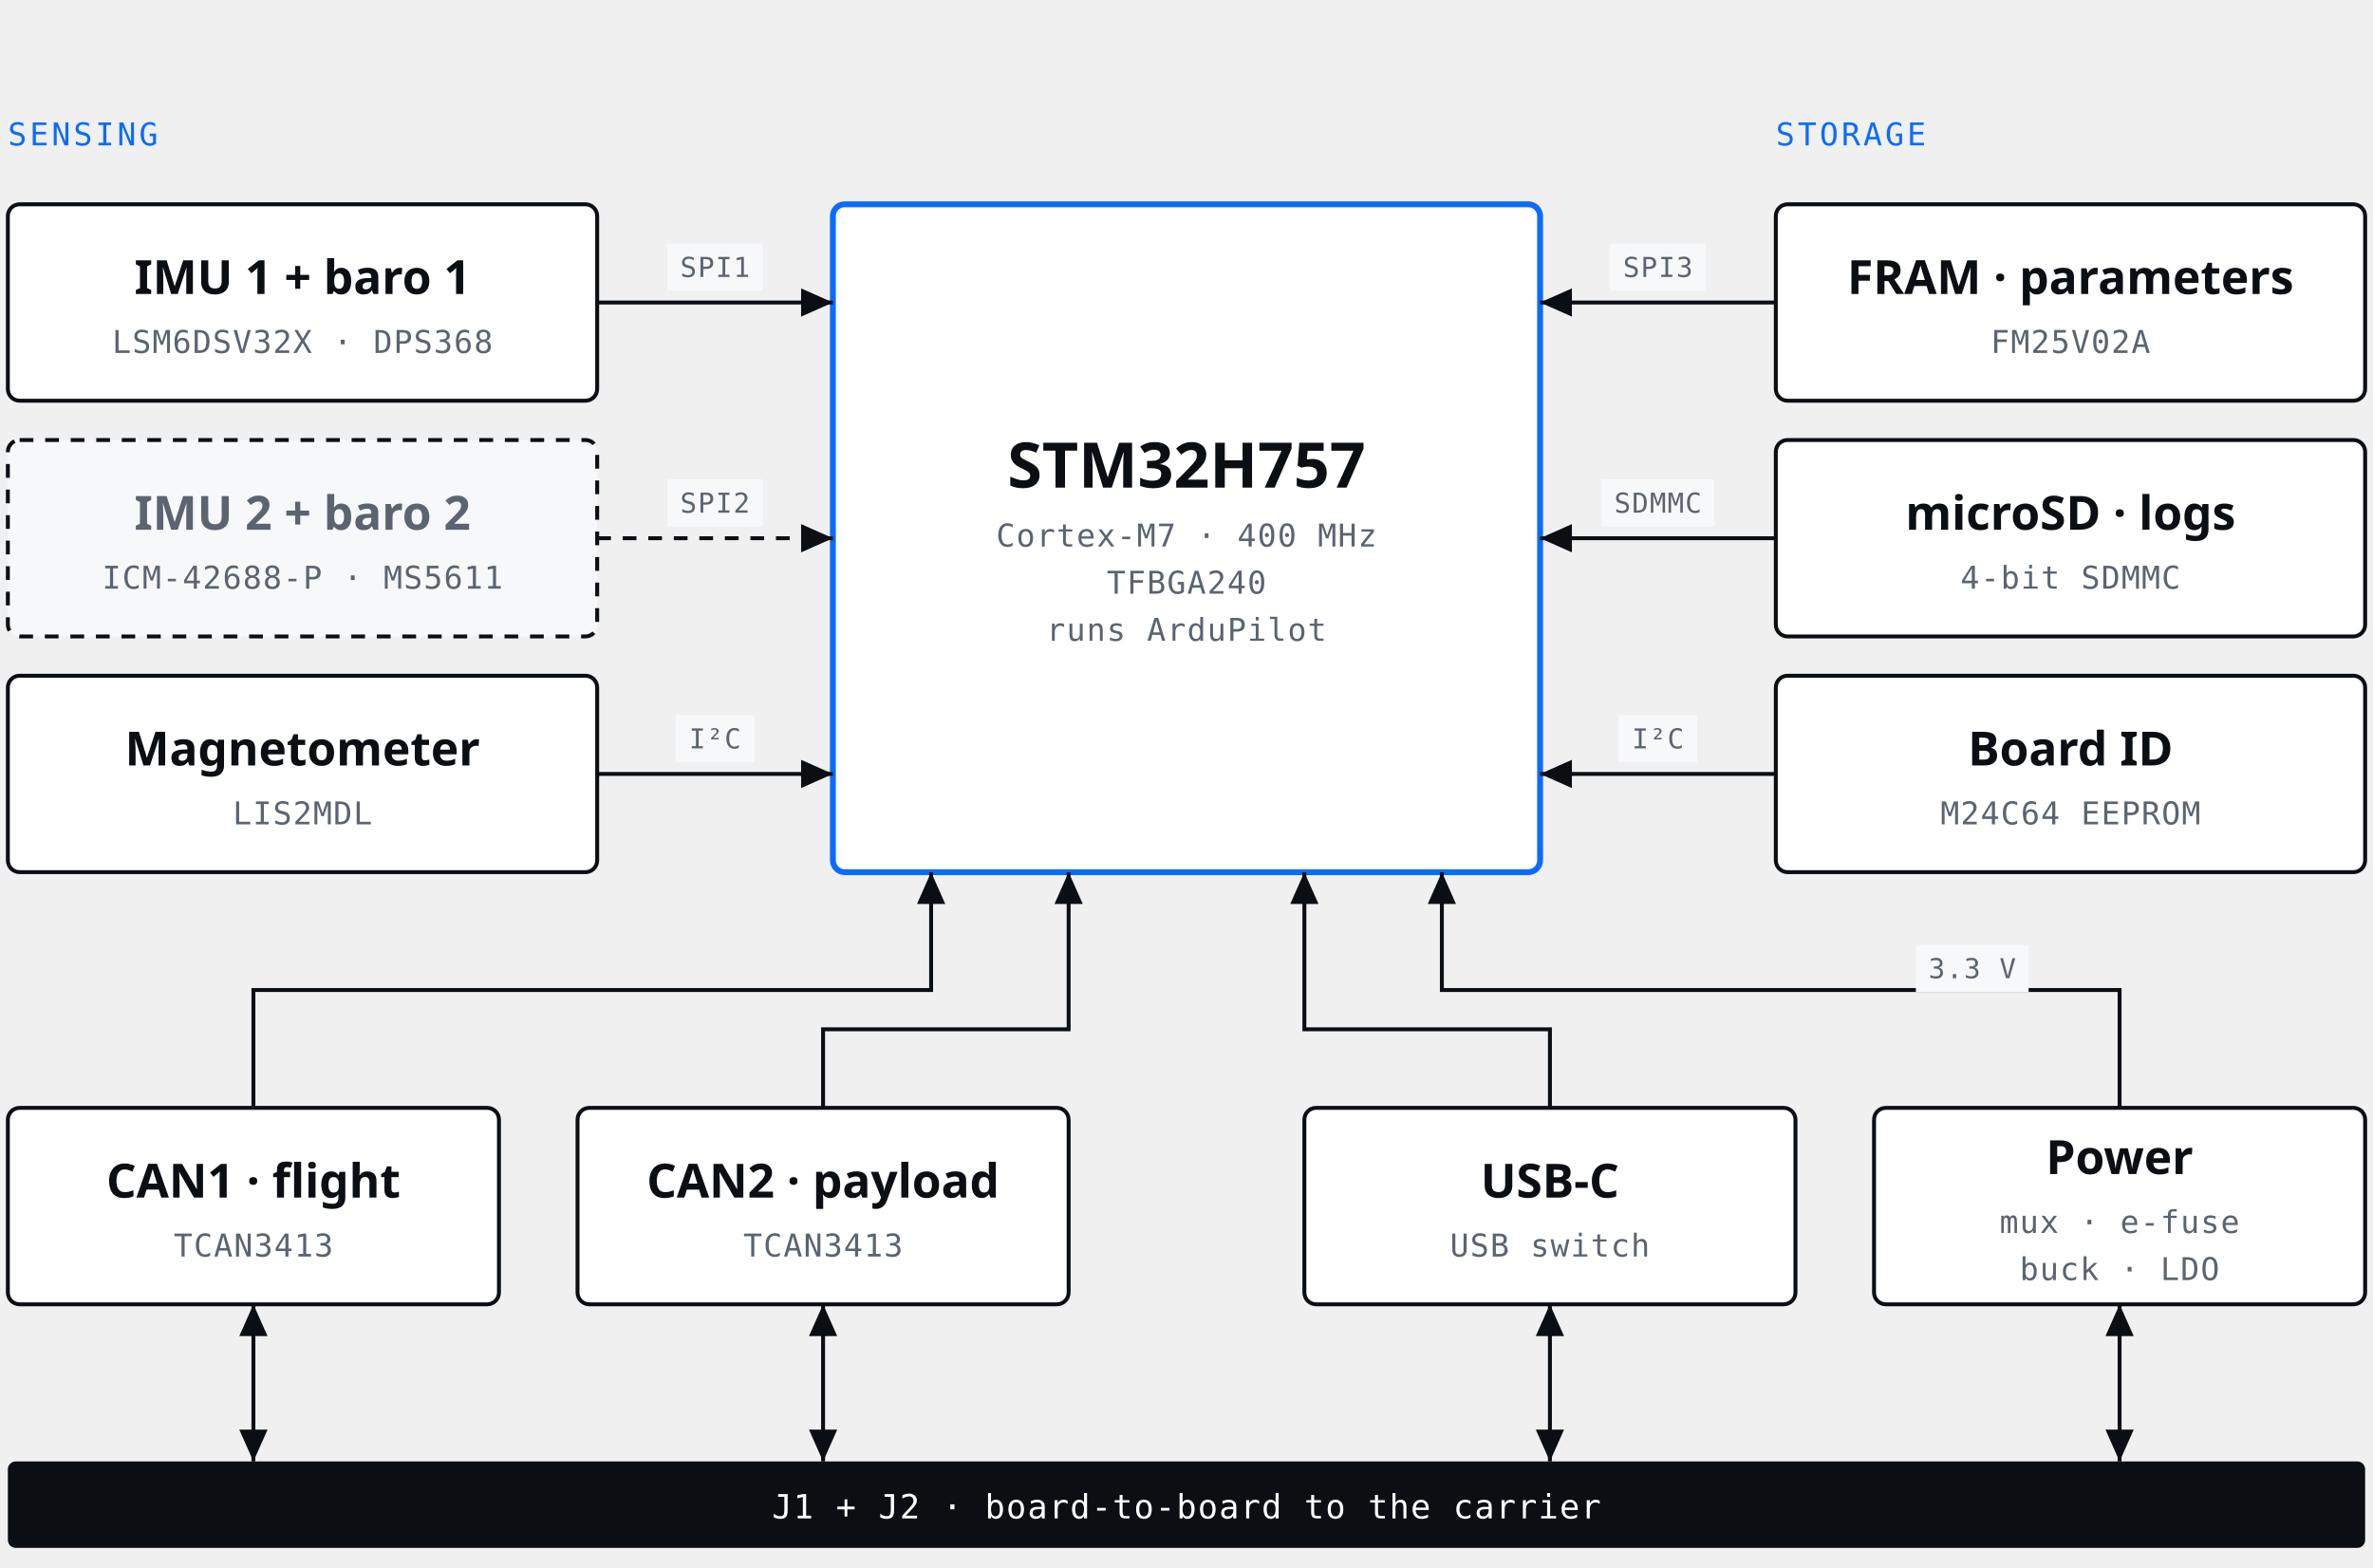
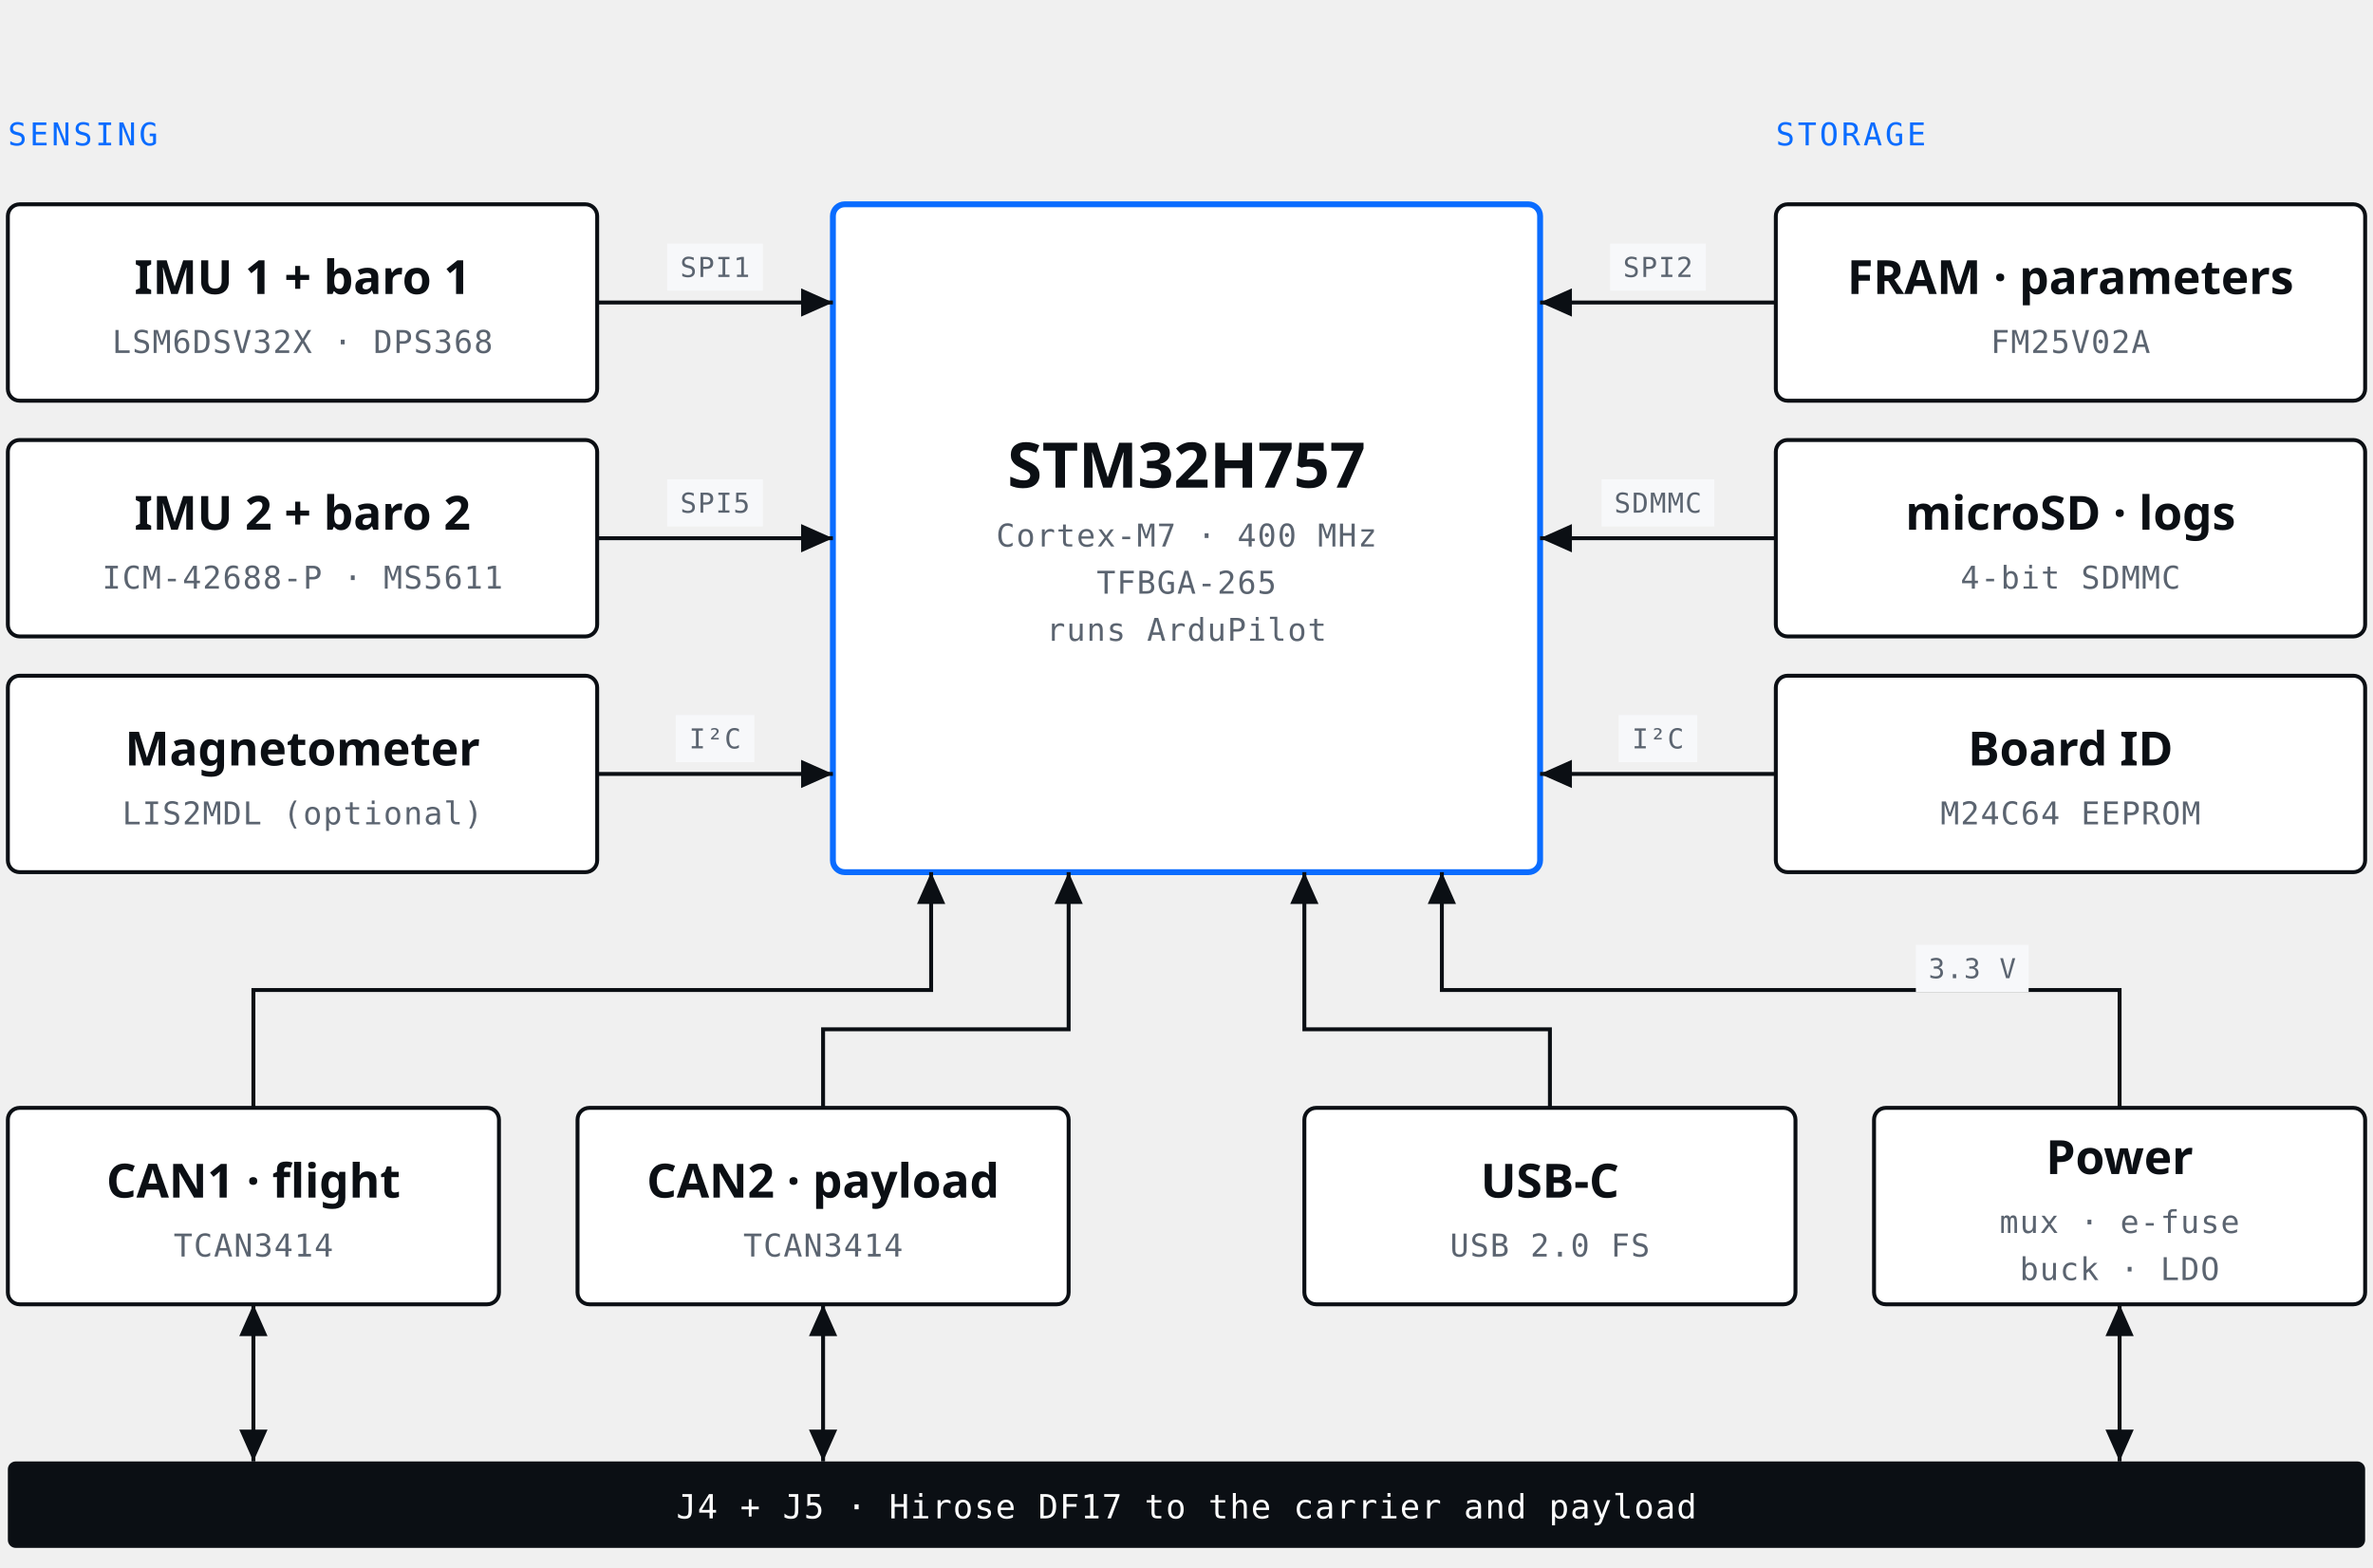
<svg xmlns="http://www.w3.org/2000/svg" viewBox="-4 -4 1208 798" width="1208" height="798" role="img" aria-label="Flight controller module architecture">
  <defs>
    <marker id="ar" viewBox="0 0 10 10" refX="9" refY="5" markerWidth="9" markerHeight="9" orient="auto-start-reverse">
      <path d="M0 1 L9 5 L0 9 z" fill="#0B0F14" />
    </marker>
    <marker id="arb" viewBox="0 0 10 10" refX="9" refY="5" markerWidth="9" markerHeight="9" orient="auto-start-reverse">
      <path d="M0 1 L9 5 L0 9 z" fill="#0A6CFF" />
    </marker>
  </defs>
  <rect x="420" y="100" width="360" height="340" rx="6" fill="#FFFFFF" stroke="#0A6CFF" stroke-width="3" />
  <text x="600" y="244.24" font-family="'Space Grotesk', sans-serif" font-size="32" font-weight="600" fill="#0B0F14" text-anchor="middle">STM32H757</text>
  <text x="600" y="274.24" font-family="'JetBrains Mono', monospace" font-size="16" font-weight="400" fill="#5B6470" text-anchor="middle" letter-spacing="0.6">Cortex-M7 · 400 MHz</text>
-   <text x="600" y="298.24" font-family="'JetBrains Mono', monospace" font-size="16" font-weight="400" fill="#5B6470" text-anchor="middle" letter-spacing="0.6">TFBGA240</text>
+   <text x="600" y="298.24" font-family="'JetBrains Mono', monospace" font-size="16" font-weight="400" fill="#5B6470" text-anchor="middle" letter-spacing="0.6">TFBGA-265</text>
  <text x="600" y="322.24" font-family="'JetBrains Mono', monospace" font-size="16" font-weight="400" fill="#5B6470" text-anchor="middle" letter-spacing="0.6">runs ArduPilot</text>
  <text x="0" y="70" font-family="'JetBrains Mono', monospace" font-size="16" font-weight="500" fill="#0A6CFF" text-anchor="start" letter-spacing="1.5">SENSING</text>
  <rect x="0" y="100" width="300" height="100" rx="6" fill="#FFFFFF" stroke="#0B0F14" stroke-width="2" />
  <text x="150" y="145.68" font-family="'Space Grotesk', sans-serif" font-size="24" font-weight="600" fill="#0B0F14" text-anchor="middle">IMU 1 + baro 1</text>
  <text x="150" y="175.68" font-family="'JetBrains Mono', monospace" font-size="16" font-weight="400" fill="#5B6470" text-anchor="middle" letter-spacing="0.6">LSM6DSV32X · DPS368</text>
-   <rect x="0" y="220" width="300" height="100" rx="6" fill="#F7F8FA" stroke="#0B0F14" stroke-width="2" stroke-dasharray="7 6" />
-   <text x="150" y="265.68" font-family="'Space Grotesk', sans-serif" font-size="24" font-weight="600" fill="#5B6470" text-anchor="middle">IMU 2 + baro 2</text>
+   <rect x="0" y="220" width="300" height="100" rx="6" fill="#FFFFFF" stroke="#0B0F14" stroke-width="2" />
+   <text x="150" y="265.68" font-family="'Space Grotesk', sans-serif" font-size="24" font-weight="600" fill="#0B0F14" text-anchor="middle">IMU 2 + baro 2</text>
  <text x="150" y="295.68" font-family="'JetBrains Mono', monospace" font-size="16" font-weight="400" fill="#5B6470" text-anchor="middle" letter-spacing="0.6">ICM-42688-P · MS5611</text>
  <rect x="0" y="340" width="300" height="100" rx="6" fill="#FFFFFF" stroke="#0B0F14" stroke-width="2" />
  <text x="150" y="385.68" font-family="'Space Grotesk', sans-serif" font-size="24" font-weight="600" fill="#0B0F14" text-anchor="middle">Magnetometer</text>
-   <text x="150" y="415.68" font-family="'JetBrains Mono', monospace" font-size="16" font-weight="400" fill="#5B6470" text-anchor="middle" letter-spacing="0.6">LIS2MDL</text>
+   <text x="150" y="415.68" font-family="'JetBrains Mono', monospace" font-size="16" font-weight="400" fill="#5B6470" text-anchor="middle" letter-spacing="0.6">LIS2MDL (optional)</text>
  <path d="M300 150 L420 150" fill="none" stroke="#0B0F14" stroke-width="2" marker-end="url(#ar)" />
  <rect x="335.64" y="120" width="48.72" height="24" fill="#F7F8FA" />
  <text x="360" y="137" font-family="'JetBrains Mono', monospace" font-size="14" font-weight="400" fill="#5B6470" text-anchor="middle" letter-spacing="0.6">SPI1</text>
-   <path d="M300 270 L420 270" fill="none" stroke="#0B0F14" stroke-width="2" stroke-dasharray="7 6" marker-end="url(#ar)" />
+   <path d="M300 270 L420 270" fill="none" stroke="#0B0F14" stroke-width="2" marker-end="url(#ar)" />
  <rect x="335.64" y="240" width="48.72" height="24" fill="#F7F8FA" />
-   <text x="360" y="257" font-family="'JetBrains Mono', monospace" font-size="14" font-weight="400" fill="#5B6470" text-anchor="middle" letter-spacing="0.6">SPI2</text>
+   <text x="360" y="257" font-family="'JetBrains Mono', monospace" font-size="14" font-weight="400" fill="#5B6470" text-anchor="middle" letter-spacing="0.6">SPI5</text>
  <path d="M300 390 L420 390" fill="none" stroke="#0B0F14" stroke-width="2" marker-end="url(#ar)" />
  <rect x="339.98" y="360" width="40.04" height="24" fill="#F7F8FA" />
  <text x="360" y="377" font-family="'JetBrains Mono', monospace" font-size="14" font-weight="400" fill="#5B6470" text-anchor="middle" letter-spacing="0.6">I²C</text>
  <text x="900" y="70" font-family="'JetBrains Mono', monospace" font-size="16" font-weight="500" fill="#0A6CFF" text-anchor="start" letter-spacing="1.5">STORAGE</text>
  <rect x="900" y="100" width="300" height="100" rx="6" fill="#FFFFFF" stroke="#0B0F14" stroke-width="2" />
  <text x="1050" y="145.68" font-family="'Space Grotesk', sans-serif" font-size="24" font-weight="600" fill="#0B0F14" text-anchor="middle">FRAM · parameters</text>
  <text x="1050" y="175.68" font-family="'JetBrains Mono', monospace" font-size="16" font-weight="400" fill="#5B6470" text-anchor="middle" letter-spacing="0.6">FM25V02A</text>
  <rect x="900" y="220" width="300" height="100" rx="6" fill="#FFFFFF" stroke="#0B0F14" stroke-width="2" />
  <text x="1050" y="265.68" font-family="'Space Grotesk', sans-serif" font-size="24" font-weight="600" fill="#0B0F14" text-anchor="middle">microSD · logs</text>
  <text x="1050" y="295.68" font-family="'JetBrains Mono', monospace" font-size="16" font-weight="400" fill="#5B6470" text-anchor="middle" letter-spacing="0.6">4-bit SDMMC</text>
  <rect x="900" y="340" width="300" height="100" rx="6" fill="#FFFFFF" stroke="#0B0F14" stroke-width="2" />
  <text x="1050" y="385.68" font-family="'Space Grotesk', sans-serif" font-size="24" font-weight="600" fill="#0B0F14" text-anchor="middle">Board ID</text>
  <text x="1050" y="415.68" font-family="'JetBrains Mono', monospace" font-size="16" font-weight="400" fill="#5B6470" text-anchor="middle" letter-spacing="0.6">M24C64 EEPROM</text>
  <path d="M900 150 L780 150" fill="none" stroke="#0B0F14" stroke-width="2" marker-end="url(#ar)" />
  <rect x="815.64" y="120" width="48.72" height="24" fill="#F7F8FA" />
-   <text x="840" y="137" font-family="'JetBrains Mono', monospace" font-size="14" font-weight="400" fill="#5B6470" text-anchor="middle" letter-spacing="0.6">SPI3</text>
+   <text x="840" y="137" font-family="'JetBrains Mono', monospace" font-size="14" font-weight="400" fill="#5B6470" text-anchor="middle" letter-spacing="0.6">SPI2</text>
  <path d="M900 270 L780 270" fill="none" stroke="#0B0F14" stroke-width="2" marker-end="url(#ar)" />
  <rect x="811.3" y="240" width="57.4" height="24" fill="#F7F8FA" />
  <text x="840" y="257" font-family="'JetBrains Mono', monospace" font-size="14" font-weight="400" fill="#5B6470" text-anchor="middle" letter-spacing="0.6">SDMMC</text>
  <path d="M900 390 L780 390" fill="none" stroke="#0B0F14" stroke-width="2" marker-end="url(#ar)" />
  <rect x="819.98" y="360" width="40.04" height="24" fill="#F7F8FA" />
  <text x="840" y="377" font-family="'JetBrains Mono', monospace" font-size="14" font-weight="400" fill="#5B6470" text-anchor="middle" letter-spacing="0.6">I²C</text>
  <rect x="0" y="560" width="250" height="100" rx="6" fill="#FFFFFF" stroke="#0B0F14" stroke-width="2" />
  <text x="125" y="605.68" font-family="'Space Grotesk', sans-serif" font-size="24" font-weight="600" fill="#0B0F14" text-anchor="middle">CAN1 · flight</text>
-   <text x="125" y="635.68" font-family="'JetBrains Mono', monospace" font-size="16" font-weight="400" fill="#5B6470" text-anchor="middle" letter-spacing="0.6">TCAN3413</text>
+   <text x="125" y="635.68" font-family="'JetBrains Mono', monospace" font-size="16" font-weight="400" fill="#5B6470" text-anchor="middle" letter-spacing="0.6">TCAN3414</text>
  <rect x="290" y="560" width="250" height="100" rx="6" fill="#FFFFFF" stroke="#0B0F14" stroke-width="2" />
  <text x="415" y="605.68" font-family="'Space Grotesk', sans-serif" font-size="24" font-weight="600" fill="#0B0F14" text-anchor="middle">CAN2 · payload</text>
-   <text x="415" y="635.68" font-family="'JetBrains Mono', monospace" font-size="16" font-weight="400" fill="#5B6470" text-anchor="middle" letter-spacing="0.6">TCAN3413</text>
+   <text x="415" y="635.68" font-family="'JetBrains Mono', monospace" font-size="16" font-weight="400" fill="#5B6470" text-anchor="middle" letter-spacing="0.6">TCAN3414</text>
  <rect x="660" y="560" width="250" height="100" rx="6" fill="#FFFFFF" stroke="#0B0F14" stroke-width="2" />
  <text x="785" y="605.68" font-family="'Space Grotesk', sans-serif" font-size="24" font-weight="600" fill="#0B0F14" text-anchor="middle">USB-C</text>
-   <text x="785" y="635.68" font-family="'JetBrains Mono', monospace" font-size="16" font-weight="400" fill="#5B6470" text-anchor="middle" letter-spacing="0.6">USB switch</text>
+   <text x="785" y="635.68" font-family="'JetBrains Mono', monospace" font-size="16" font-weight="400" fill="#5B6470" text-anchor="middle" letter-spacing="0.6">USB 2.0 FS</text>
  <rect x="950" y="560" width="250" height="100" rx="6" fill="#FFFFFF" stroke="#0B0F14" stroke-width="2" />
  <text x="1075" y="593.68" font-family="'Space Grotesk', sans-serif" font-size="24" font-weight="600" fill="#0B0F14" text-anchor="middle">Power</text>
  <text x="1075" y="623.68" font-family="'JetBrains Mono', monospace" font-size="16" font-weight="400" fill="#5B6470" text-anchor="middle" letter-spacing="0.6">mux · e-fuse</text>
  <text x="1075" y="647.68" font-family="'JetBrains Mono', monospace" font-size="16" font-weight="400" fill="#5B6470" text-anchor="middle" letter-spacing="0.6">buck · LDO</text>
  <path d="M125 560 L125 500 L470 500 L470 440" fill="none" stroke="#0B0F14" stroke-width="2" marker-end="url(#ar)" />
  <path d="M415 560 L415 520 L540 520 L540 440" fill="none" stroke="#0B0F14" stroke-width="2" marker-end="url(#ar)" />
  <path d="M785 560 L785 520 L660 520 L660 440" fill="none" stroke="#0B0F14" stroke-width="2" marker-end="url(#ar)" />
  <path d="M1075 560 L1075 500 L730 500 L730 440" fill="none" stroke="#0B0F14" stroke-width="2" marker-end="url(#ar)" />
  <rect x="971.3" y="477" width="57.4" height="24" fill="#F7F8FA" />
  <text x="1000" y="494" font-family="'JetBrains Mono', monospace" font-size="14" font-weight="400" fill="#5B6470" text-anchor="middle" letter-spacing="0.6">3.3 V</text>
  <rect x="0" y="740" width="1200" height="44" rx="4" fill="#0B0F14" />
-   <text x="600" y="769" font-family="'JetBrains Mono', monospace" font-size="17" font-weight="500" fill="#FFFFFF" text-anchor="middle" letter-spacing="0.6">J1 + J2 · board-to-board to the carrier</text>
+   <text x="600" y="769" font-family="'JetBrains Mono', monospace" font-size="17" font-weight="500" fill="#FFFFFF" text-anchor="middle" letter-spacing="0.6">J4 + J5 · Hirose DF17 to the carrier and payload</text>
  <path d="M125 660 L125 740" fill="none" stroke="#0B0F14" stroke-width="2" marker-end="url(#ar)" marker-start="url(#ar)" />
  <path d="M415 660 L415 740" fill="none" stroke="#0B0F14" stroke-width="2" marker-end="url(#ar)" marker-start="url(#ar)" />
-   <path d="M785 660 L785 740" fill="none" stroke="#0B0F14" stroke-width="2" marker-end="url(#ar)" marker-start="url(#ar)" />
  <path d="M1075 660 L1075 740" fill="none" stroke="#0B0F14" stroke-width="2" marker-end="url(#ar)" marker-start="url(#ar)" />
</svg>
